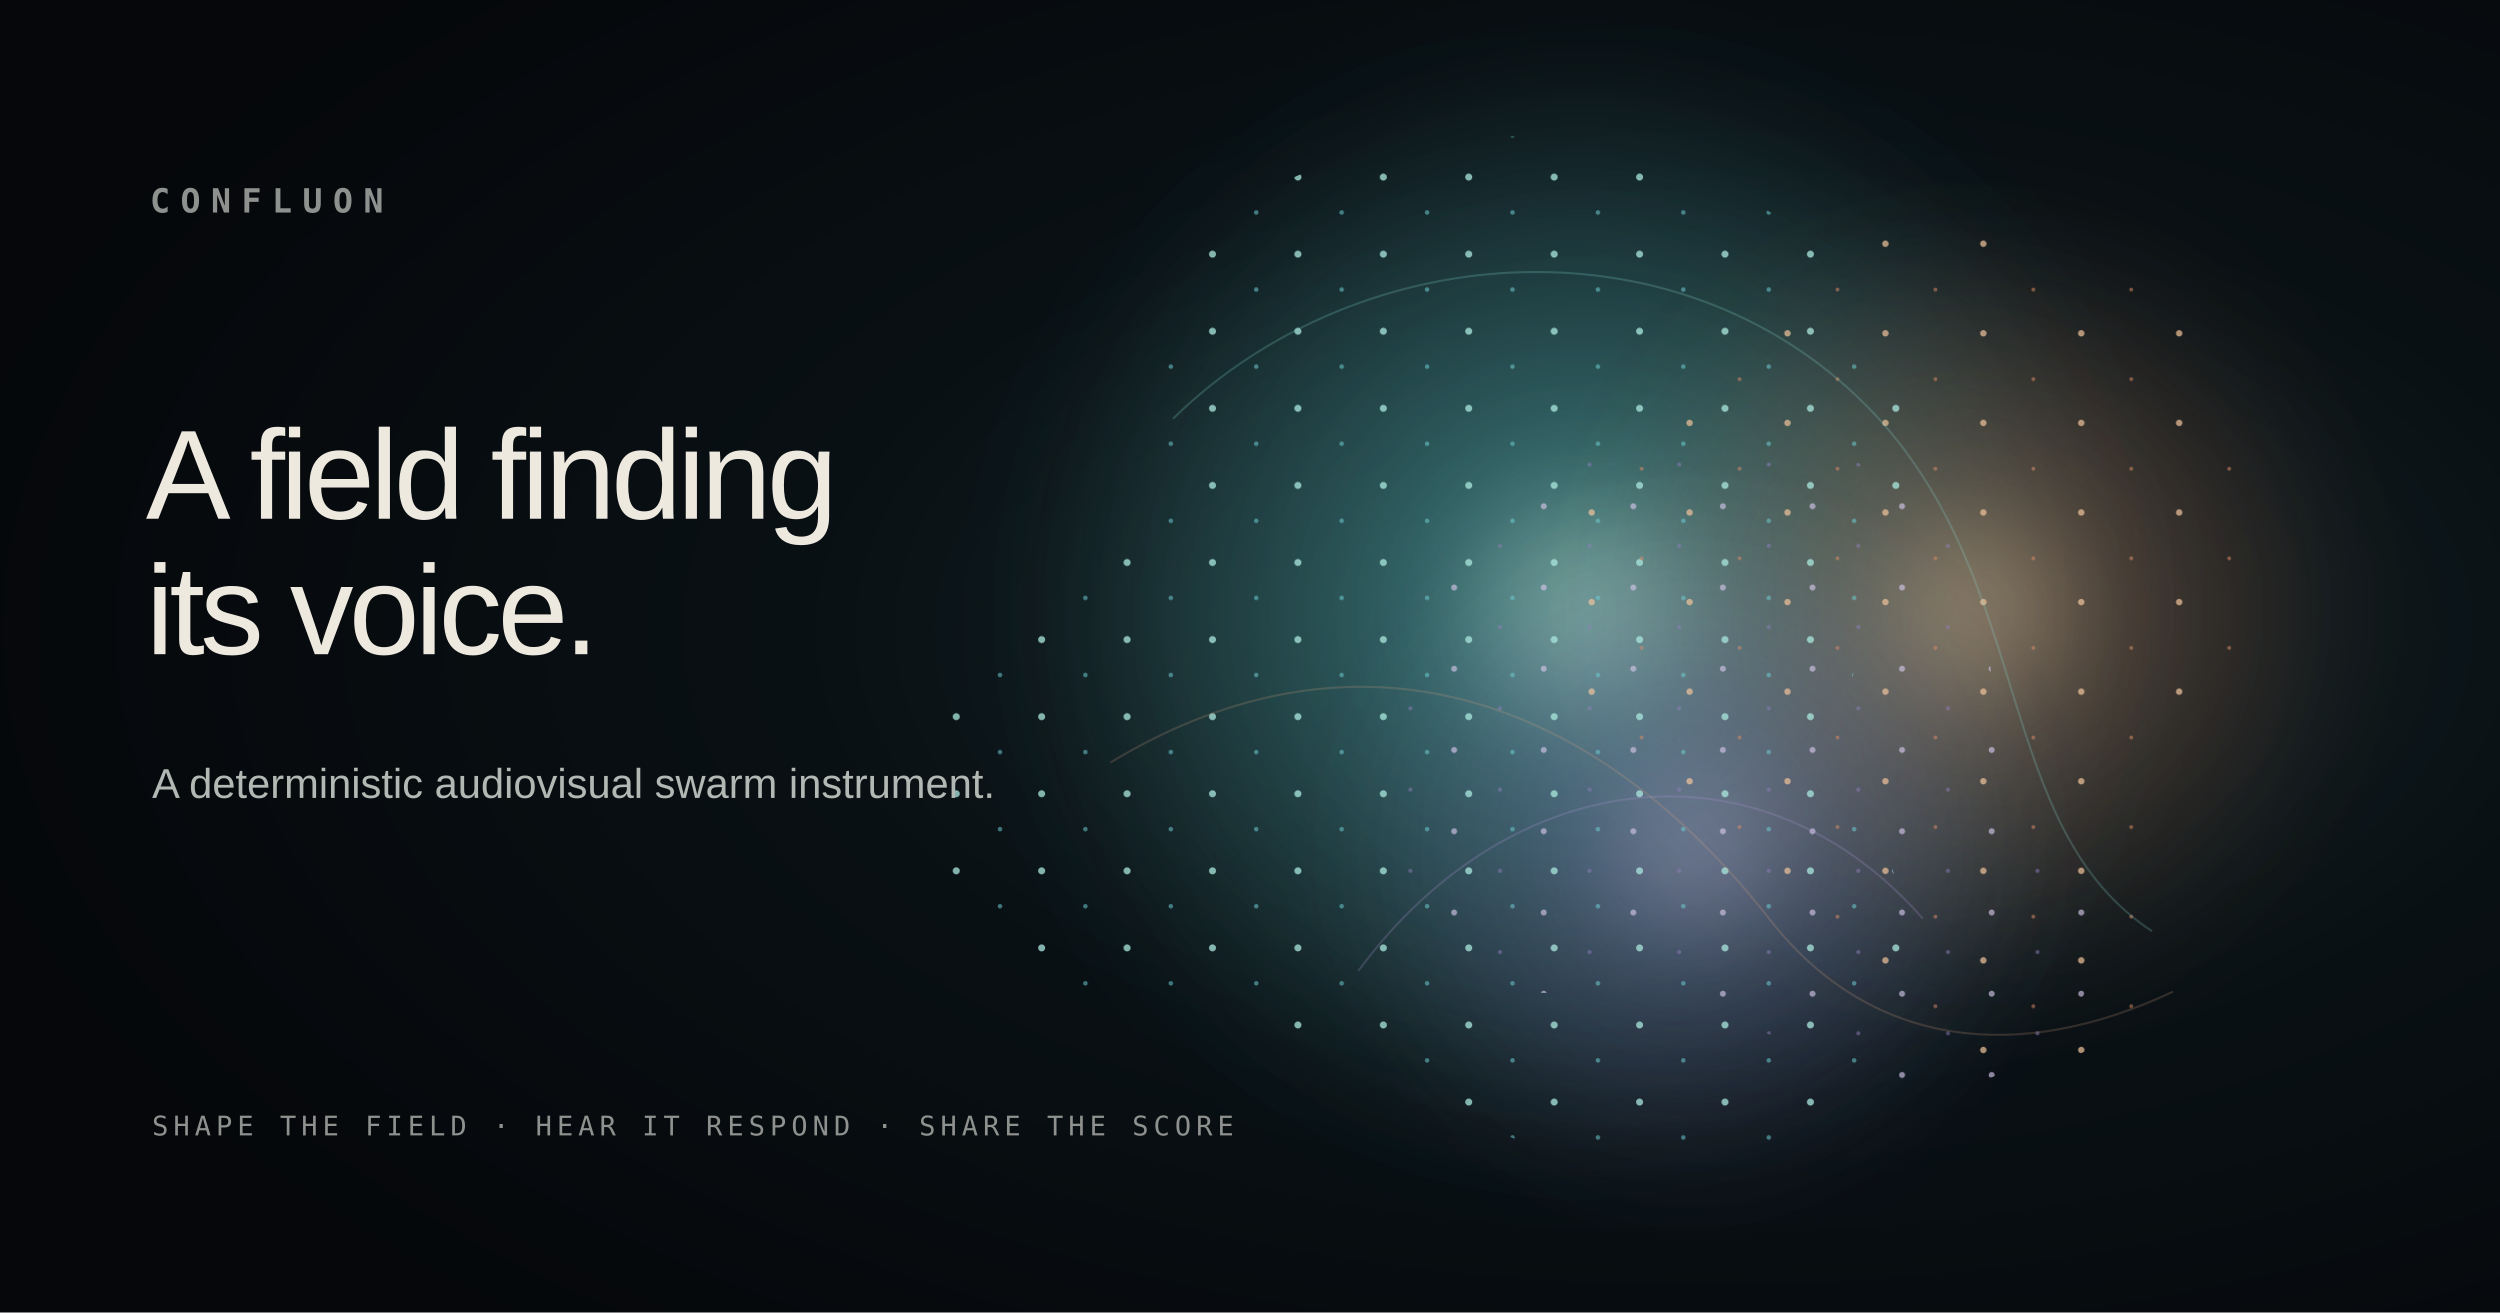
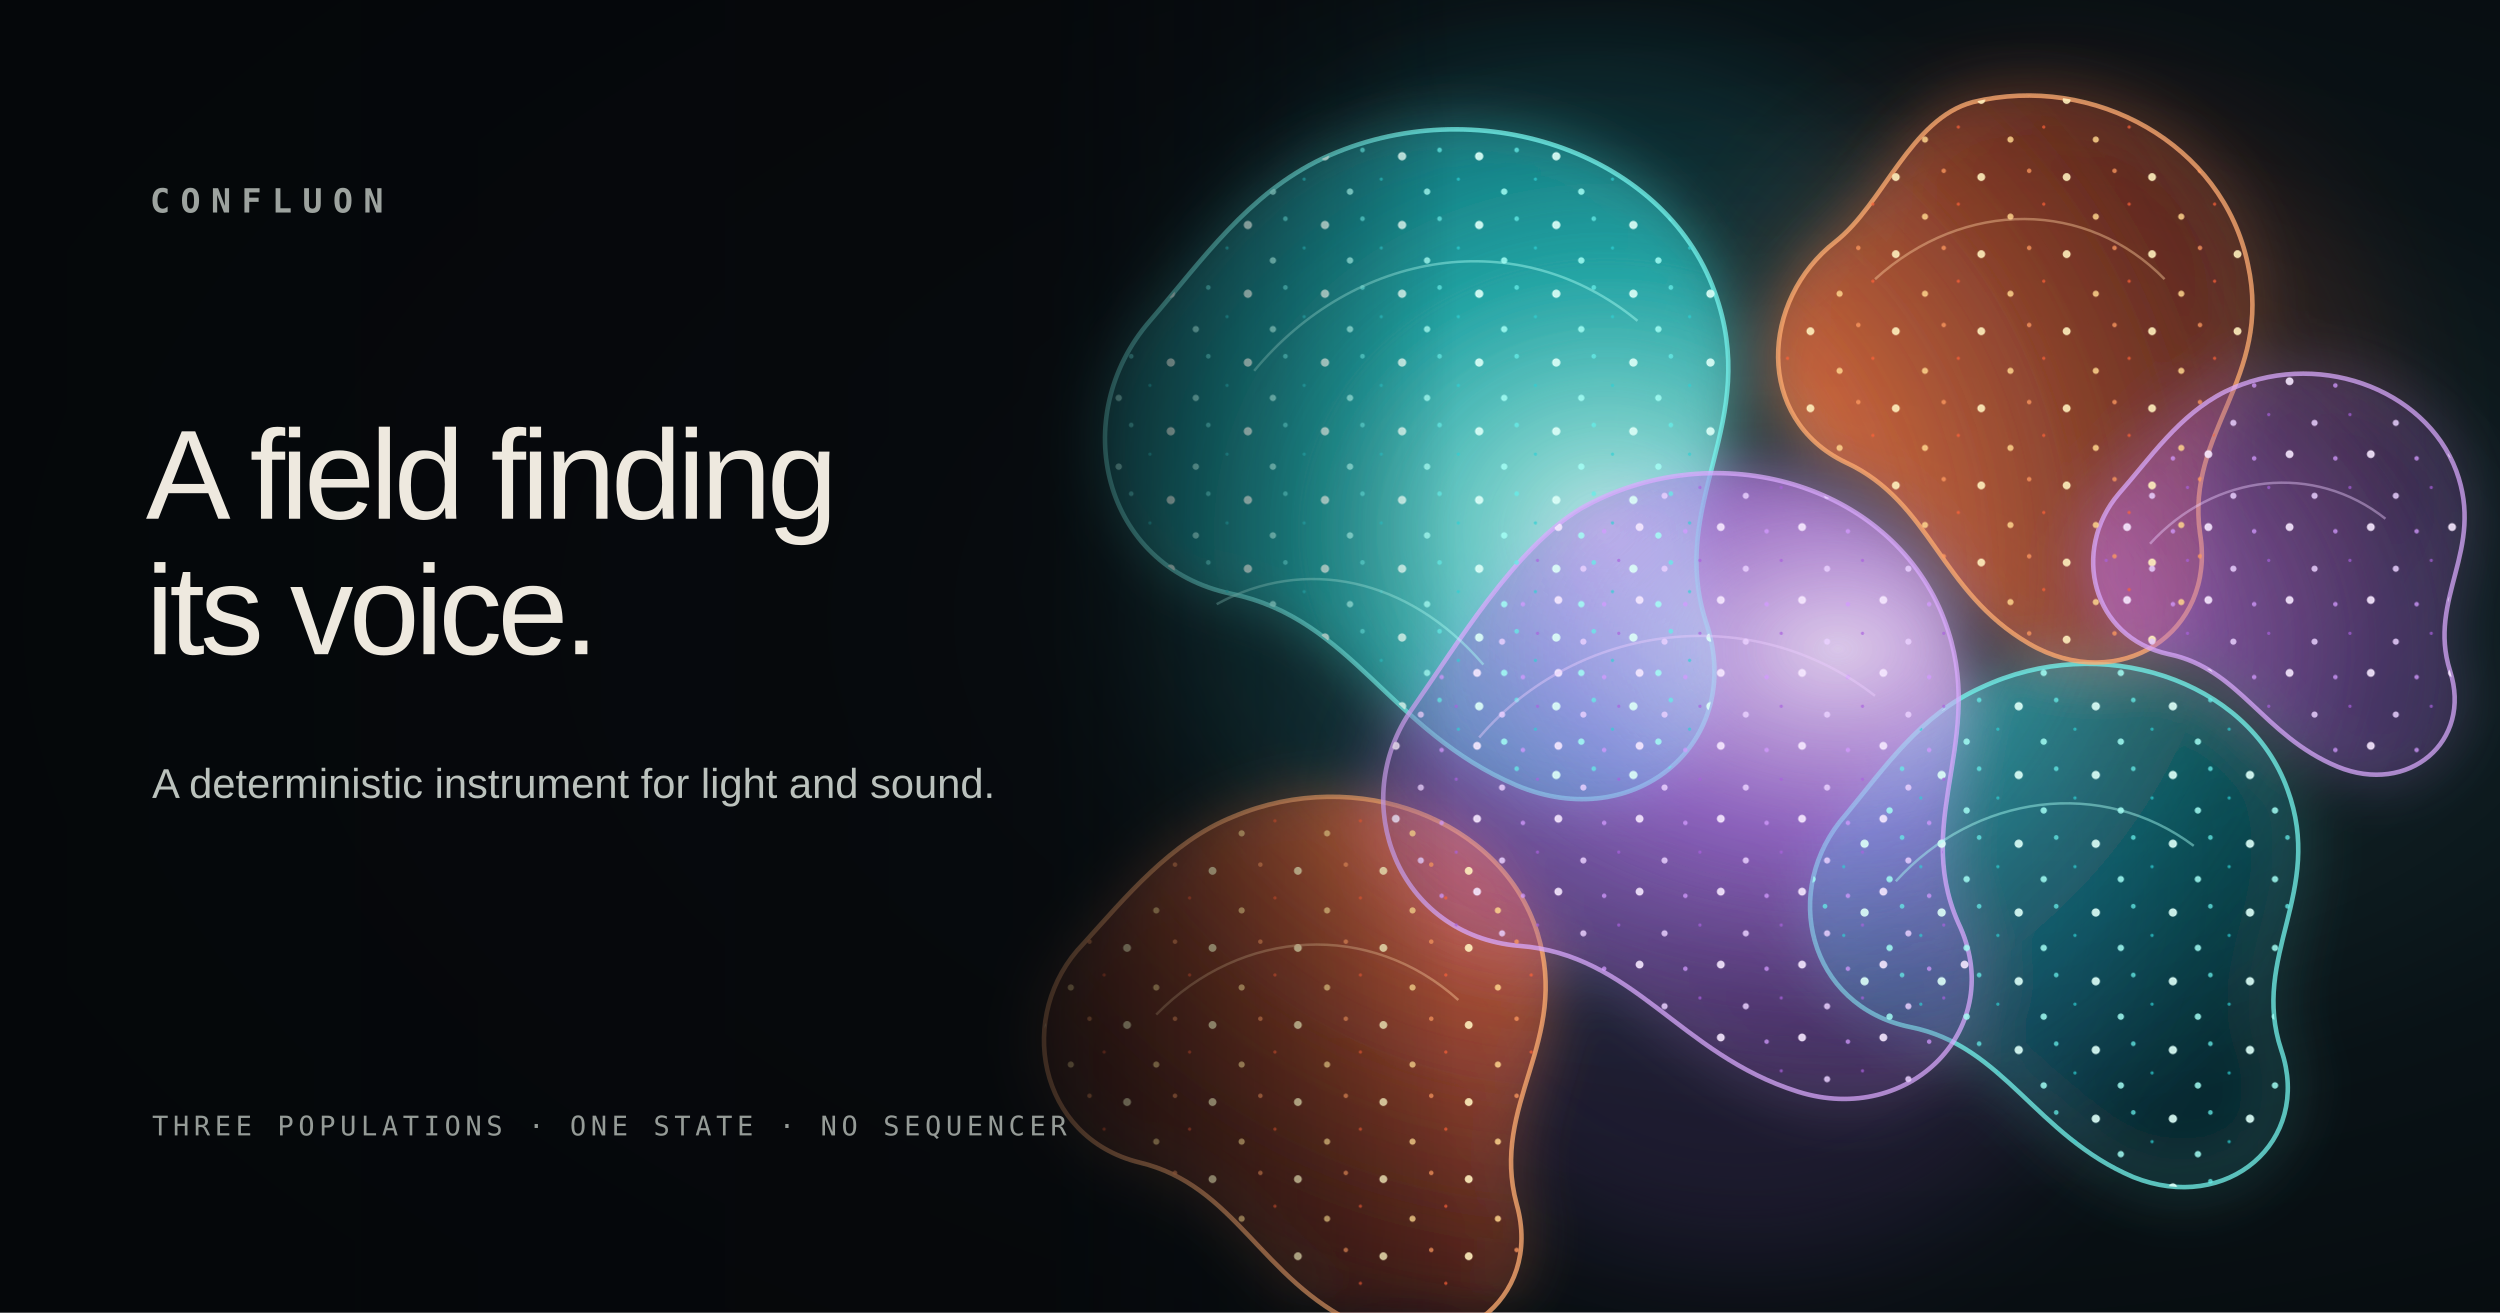
<svg xmlns="http://www.w3.org/2000/svg" width="1200" height="630" viewBox="0 0 1200 630">
  <defs>
-     <radialGradient id="ground" cx="68%" cy="48%" r="72%">
-       <stop offset="0" stop-color="#17272a" />
-       <stop offset=".5" stop-color="#091014" />
+     <radialGradient id="ground" cx="74%" cy="47%" r="78%">
+       <stop offset="0" stop-color="#173034" />
+       <stop offset=".5" stop-color="#091216" />
      <stop offset="1" stop-color="#05070a" />
    </radialGradient>
-     <radialGradient id="cyan" cx="50%" cy="50%" r="50%">
-       <stop offset="0" stop-color="#bcead5" stop-opacity=".8" />
-       <stop offset=".26" stop-color="#63cfd0" stop-opacity=".4" />
-       <stop offset="1" stop-color="#63cfd0" stop-opacity="0" />
+     <radialGradient id="cyan" cx="42%" cy="38%" r="72%">
+       <stop offset="0" stop-color="#c9fff4" stop-opacity=".64" />
+       <stop offset=".36" stop-color="#27d8d7" stop-opacity=".42" />
+       <stop offset="1" stop-color="#087b8f" stop-opacity=".12" />
    </radialGradient>
-     <radialGradient id="amber" cx="50%" cy="50%" r="50%">
-       <stop offset="0" stop-color="#f2d3a6" stop-opacity=".72" />
-       <stop offset=".28" stop-color="#d3865f" stop-opacity=".32" />
-       <stop offset="1" stop-color="#d3865f" stop-opacity="0" />
+     <radialGradient id="ember" cx="43%" cy="38%" r="72%">
+       <stop offset="0" stop-color="#ffe5af" stop-opacity=".68" />
+       <stop offset=".36" stop-color="#ff713c" stop-opacity=".46" />
+       <stop offset="1" stop-color="#8f271a" stop-opacity=".12" />
    </radialGradient>
-     <radialGradient id="violet" cx="50%" cy="50%" r="50%">
-       <stop offset="0" stop-color="#d8c7ee" stop-opacity=".64" />
-       <stop offset=".3" stop-color="#8d78bd" stop-opacity=".28" />
-       <stop offset="1" stop-color="#8d78bd" stop-opacity="0" />
+     <radialGradient id="violet" cx="42%" cy="38%" r="72%">
+       <stop offset="0" stop-color="#f2ddff" stop-opacity=".66" />
+       <stop offset=".36" stop-color="#ba72ed" stop-opacity=".44" />
+       <stop offset="1" stop-color="#553079" stop-opacity=".12" />
    </radialGradient>
-     <filter id="soft">
-       <feGaussianBlur stdDeviation="26" />
+     <linearGradient id="left-fade" x1="0%" x2="100%">
+       <stop offset="0" stop-color="#05070a" stop-opacity=".82" />
+       <stop offset=".72" stop-color="#05070a" stop-opacity=".72" />
+       <stop offset="1" stop-color="#05070a" stop-opacity="0" />
+     </linearGradient>
+     <pattern id="cyan-points" width="37" height="33" patternUnits="userSpaceOnUse">
+       <circle cx="7" cy="9" r="2" fill="#dcfff8" opacity=".95" />
+       <circle cx="25" cy="6" r="1.15" fill="#65ede8" opacity=".78" />
+       <circle cx="19" cy="26" r="1.55" fill="#a3fff5" opacity=".88" />
+       <circle cx="34" cy="20" r=".8" fill="#2fd0d4" opacity=".7" />
+     </pattern>
+     <pattern id="ember-points" width="41" height="37" patternUnits="userSpaceOnUse">
+       <circle cx="8" cy="11" r="1.9" fill="#fff0bd" opacity=".94" />
+       <circle cx="31" cy="8" r="1.1" fill="#ff9a60" opacity=".78" />
+       <circle cx="22" cy="30" r="1.5" fill="#ffd58d" opacity=".88" />
+       <circle cx="38" cy="24" r=".8" fill="#ff6239" opacity=".72" />
+     </pattern>
+     <pattern id="violet-points" width="39" height="35" patternUnits="userSpaceOnUse">
+       <circle cx="7" cy="8" r="1.9" fill="#f7e9ff" opacity=".94" />
+       <circle cx="29" cy="10" r="1.1" fill="#d39aff" opacity=".78" />
+       <circle cx="19" cy="28" r="1.5" fill="#ead0ff" opacity=".88" />
+       <circle cx="36" cy="24" r=".8" fill="#a961de" opacity=".7" />
+     </pattern>
+     <filter id="glow" x="-40%" y="-40%" width="180%" height="180%">
+       <feGaussianBlur stdDeviation="13" result="blur" />
+       <feMerge>
+         <feMergeNode in="blur" />
+         <feMergeNode in="SourceGraphic" />
+       </feMerge>
    </filter>
-     <pattern id="cyan-points" width="41" height="37" patternUnits="userSpaceOnUse">
-       <circle cx="8" cy="11" r="1.7" fill="#a9e7dd" opacity=".82" />
-       <circle cx="29" cy="28" r="1.1" fill="#6dcbd0" opacity=".58" />
-     </pattern>
-     <pattern id="amber-points" width="47" height="43" patternUnits="userSpaceOnUse">
-       <circle cx="12" cy="31" r="1.55" fill="#f1c49b" opacity=".76" />
-       <circle cx="36" cy="10" r=".95" fill="#dc8c68" opacity=".54" />
-     </pattern>
-     <pattern id="violet-points" width="43" height="39" patternUnits="userSpaceOnUse">
-       <circle cx="10" cy="9" r="1.45" fill="#d2c4e7" opacity=".7" />
-       <circle cx="32" cy="28" r="1" fill="#927fc0" opacity=".5" />
-     </pattern>
+     <filter id="soft" x="-30%" y="-30%" width="160%" height="160%">
+       <feGaussianBlur stdDeviation="28" />
+     </filter>
    <clipPath id="cyan-field">
-       <path d="M640 78c112-35 237 5 268 99 29 89-50 135-8 219 34 69 4 148-83 163-105 18-161-83-256-74-86 8-143-62-111-133 30-68 100-77 100-151 0-61 31-105 90-123z" />
+       <path d="M635 76c73-34 164-3 188 64 23 63-23 101-4 159 19 57-34 102-91 78-61-26-79-80-137-92-62-13-79-85-39-131 25-29 47-61 83-78zM951 330c57-27 128-4 147 49 18 49-18 80-3 125 15 44-26 79-71 61-47-20-62-63-107-72-49-10-63-66-31-102 19-23 36-48 65-61z" />
    </clipPath>
-     <clipPath id="amber-field">
-       <path d="M935 101c78 9 147 67 154 143 7 73-65 103-47 171 18 67-49 119-116 88-66-30-63-104-129-128-72-26-78-105-20-145 54-38 84-137 158-129z" />
+     <clipPath id="ember-field">
+       <path d="M947 49c58-14 120 20 132 78 12 55-30 80-23 129 8 48-39 78-82 53-43-25-47-68-88-87-44-21-41-78-5-106 23-18 36-59 66-67zM592 392c59-25 129 1 146 56 16 52-23 82-10 130 13 46-31 79-76 58-47-22-59-67-105-78-49-12-60-71-27-105 20-22 42-49 72-61z" />
    </clipPath>
    <clipPath id="violet-field">
-       <path d="M722 247c67-55 158-53 207 5 47 55 8 111 55 153 47 43 13 112-51 117-72 6-103-62-167-48-68 15-120-37-100-94 18-52-2-91 56-133z" />
+       <path d="M759 244c62-35 144-14 172 48 26 59-14 99 9 151 24 50-23 98-77 81-57-18-79-66-134-70-58-5-83-69-51-114 21-30 49-77 81-96zM1068 188c43-21 96-2 111 38 14 38-14 61-3 96 11 34-20 60-54 46-36-15-47-47-81-54-37-8-47-50-24-77 15-17 29-38 51-49z" />
    </clipPath>
  </defs>
  <rect width="1200" height="630" fill="url(#ground)" />
-   <circle cx="760" cy="293" r="270" fill="url(#cyan)" filter="url(#soft)" />
-   <circle cx="948" cy="292" r="190" fill="url(#amber)" filter="url(#soft)" />
-   <circle cx="812" cy="409" r="170" fill="url(#violet)" filter="url(#soft)" />
-   <g opacity=".92">
-     <rect x="420" y="44" width="560" height="540" fill="url(#cyan-points)" clip-path="url(#cyan-field)" />
-     <rect x="748" y="66" width="380" height="470" fill="url(#amber-points)" clip-path="url(#amber-field)" />
-     <rect x="640" y="216" width="390" height="350" fill="url(#violet-points)" clip-path="url(#violet-field)" />
+   <circle cx="758" cy="239" r="220" fill="#1a8f98" opacity=".2" filter="url(#soft)" />
+   <circle cx="985" cy="205" r="166" fill="#a33b25" opacity=".2" filter="url(#soft)" />
+   <circle cx="837" cy="420" r="188" fill="#6e3f94" opacity=".2" filter="url(#soft)" />
+   <g filter="url(#glow)" stroke-width="2.2">
+     <path d="M635 76c73-34 164-3 188 64 23 63-23 101-4 159 19 57-34 102-91 78-61-26-79-80-137-92-62-13-79-85-39-131 25-29 47-61 83-78zM951 330c57-27 128-4 147 49 18 49-18 80-3 125 15 44-26 79-71 61-47-20-62-63-107-72-49-10-63-66-31-102 19-23 36-48 65-61z" fill="url(#cyan)" stroke="#76f6ed" stroke-opacity=".74" />
+     <path d="M947 49c58-14 120 20 132 78 12 55-30 80-23 129 8 48-39 78-82 53-43-25-47-68-88-87-44-21-41-78-5-106 23-18 36-59 66-67zM592 392c59-25 129 1 146 56 16 52-23 82-10 130 13 46-31 79-76 58-47-22-59-67-105-78-49-12-60-71-27-105 20-22 42-49 72-61z" fill="url(#ember)" stroke="#ffad72" stroke-opacity=".76" />
+     <path d="M759 244c62-35 144-14 172 48 26 59-14 99 9 151 24 50-23 98-77 81-57-18-79-66-134-70-58-5-83-69-51-114 21-30 49-77 81-96zM1068 188c43-21 96-2 111 38 14 38-14 61-3 96 11 34-20 60-54 46-36-15-47-47-81-54-37-8-47-50-24-77 15-17 29-38 51-49z" fill="url(#violet)" stroke="#dbabff" stroke-opacity=".72" />
  </g>
-   <g fill="none" stroke-width="1">
-     <path d="M563 201c91-89 247-98 337-2 77 83 57 198 133 248" stroke="#86d8cf" opacity=".22" />
-     <path d="M533 366c119-72 233-32 317 76 48 61 119 69 193 34" stroke="#d9a27d" opacity=".2" />
-     <path d="M652 466c74-100 194-113 271-25" stroke="#aa95cf" opacity=".23" />
+   <g opacity=".94">
+     <rect x="510" y="34" width="680" height="560" fill="url(#cyan-points)" clip-path="url(#cyan-field)" />
+     <rect x="500" y="30" width="660" height="590" fill="url(#ember-points)" clip-path="url(#ember-field)" />
+     <rect x="650" y="170" width="540" height="390" fill="url(#violet-points)" clip-path="url(#violet-field)" />
  </g>
+   <g fill="none" stroke-width="1.2">
+     <path d="M602 178c48-58 127-71 184-24M712 319c-36-42-86-52-128-29M910 423c38-42 99-50 143-17" stroke="#a8fff4" opacity=".45" />
+     <path d="M900 134c43-39 102-38 139 0M555 487c41-42 103-45 145-7" stroke="#ffd09f" opacity=".42" />
+     <path d="M710 354c47-55 131-66 190-20M1032 261c31-34 79-39 113-12" stroke="#edceff" opacity=".42" />
+   </g>
+   <rect width="700" height="630" fill="url(#left-fade)" />
  <g font-family="Avenir Next, Helvetica Neue, Arial, sans-serif" fill="#eee9df">
-     <text x="72" y="102" font-family="SFMono-Regular, Menlo, monospace" font-size="16" font-weight="600" letter-spacing="5" fill="#8e918e">CONFLUON</text>
+     <text x="72" y="102" font-family="SFMono-Regular, Menlo, monospace" font-size="16" font-weight="600" letter-spacing="5" fill="#9da39f">CONFLUON</text>
    <text x="70" y="249" font-size="61" font-weight="300" letter-spacing="-2.2">A field finding</text>
    <text x="70" y="314" font-size="61" font-weight="300" letter-spacing="-2.2">its voice.</text>
-     <text x="73" y="383" font-size="20" font-weight="400" fill="#b2b8b3">A deterministic audiovisual swarm instrument.</text>
-     <text x="73" y="545" font-family="SFMono-Regular, Menlo, monospace" font-size="13" letter-spacing="2.4" fill="#8e918e">SHAPE THE FIELD · HEAR IT RESPOND · SHARE THE SCORE</text>
+     <text x="73" y="383" font-size="20" font-weight="400" fill="#bbc2bd">A deterministic instrument for light and sound.</text>
+     <text x="73" y="545" font-family="SFMono-Regular, Menlo, monospace" font-size="13" letter-spacing="2.2" fill="#959b97">THREE POPULATIONS · ONE STATE · NO SEQUENCER</text>
  </g>
</svg>
